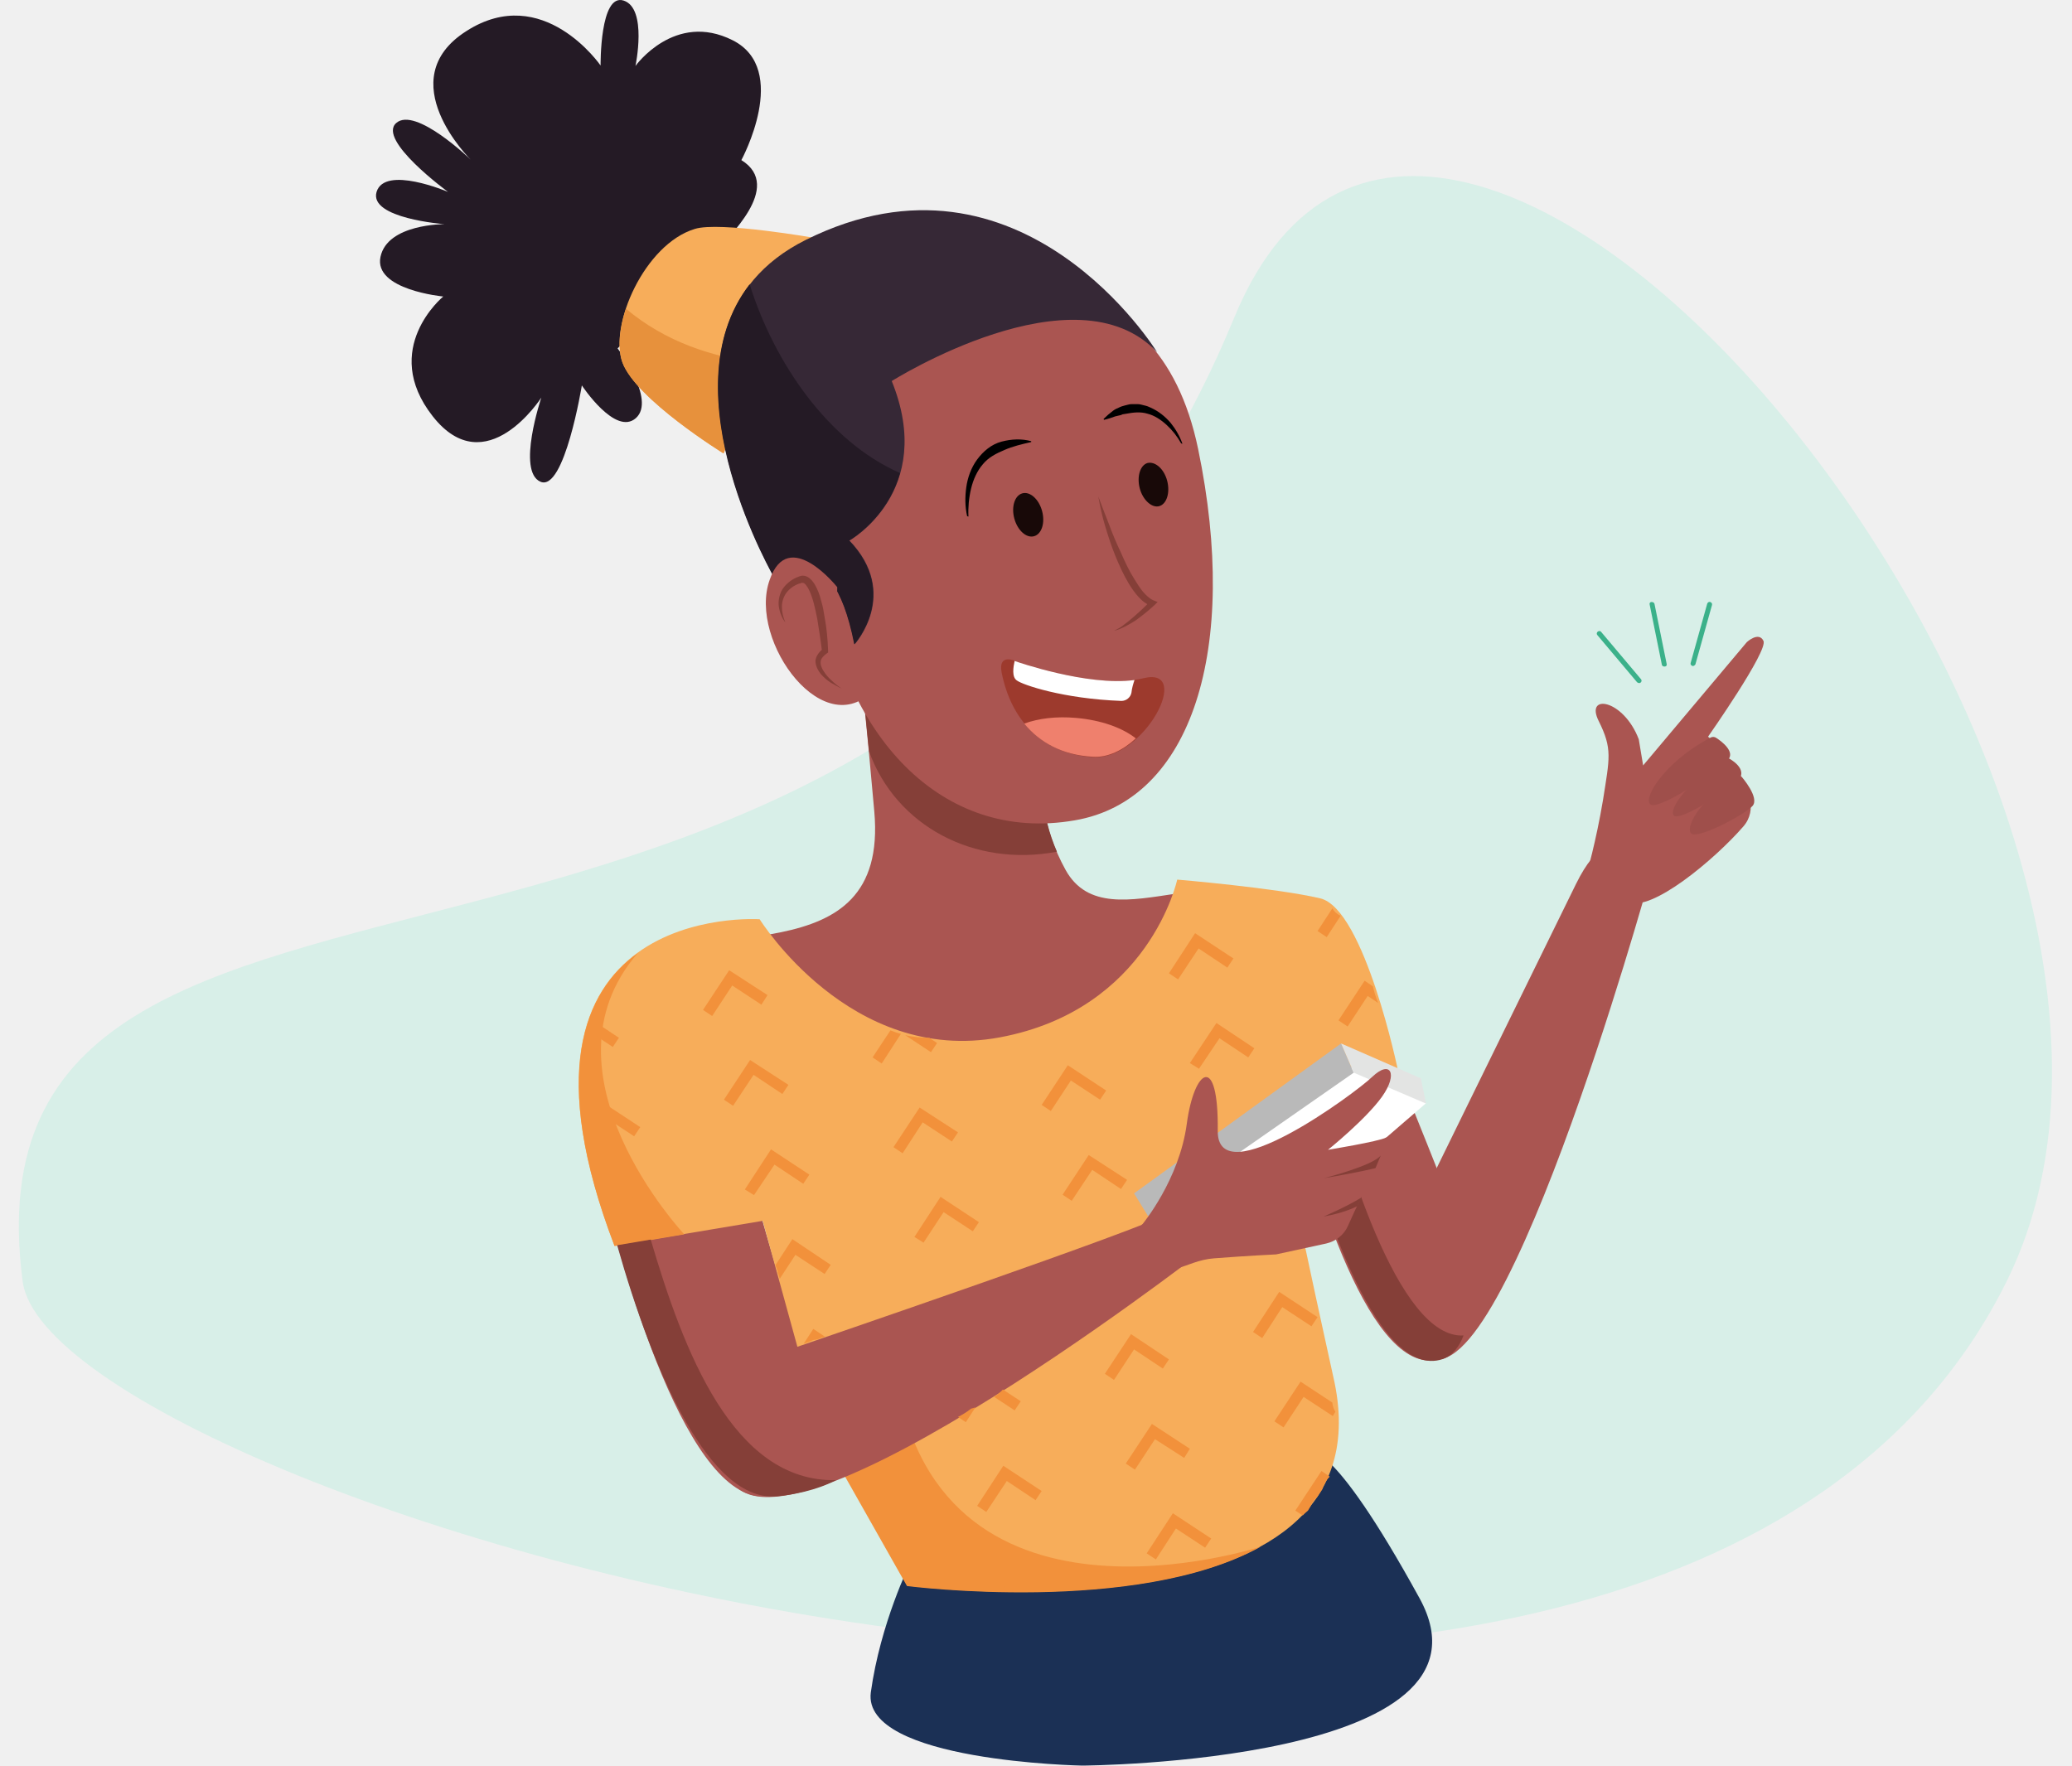
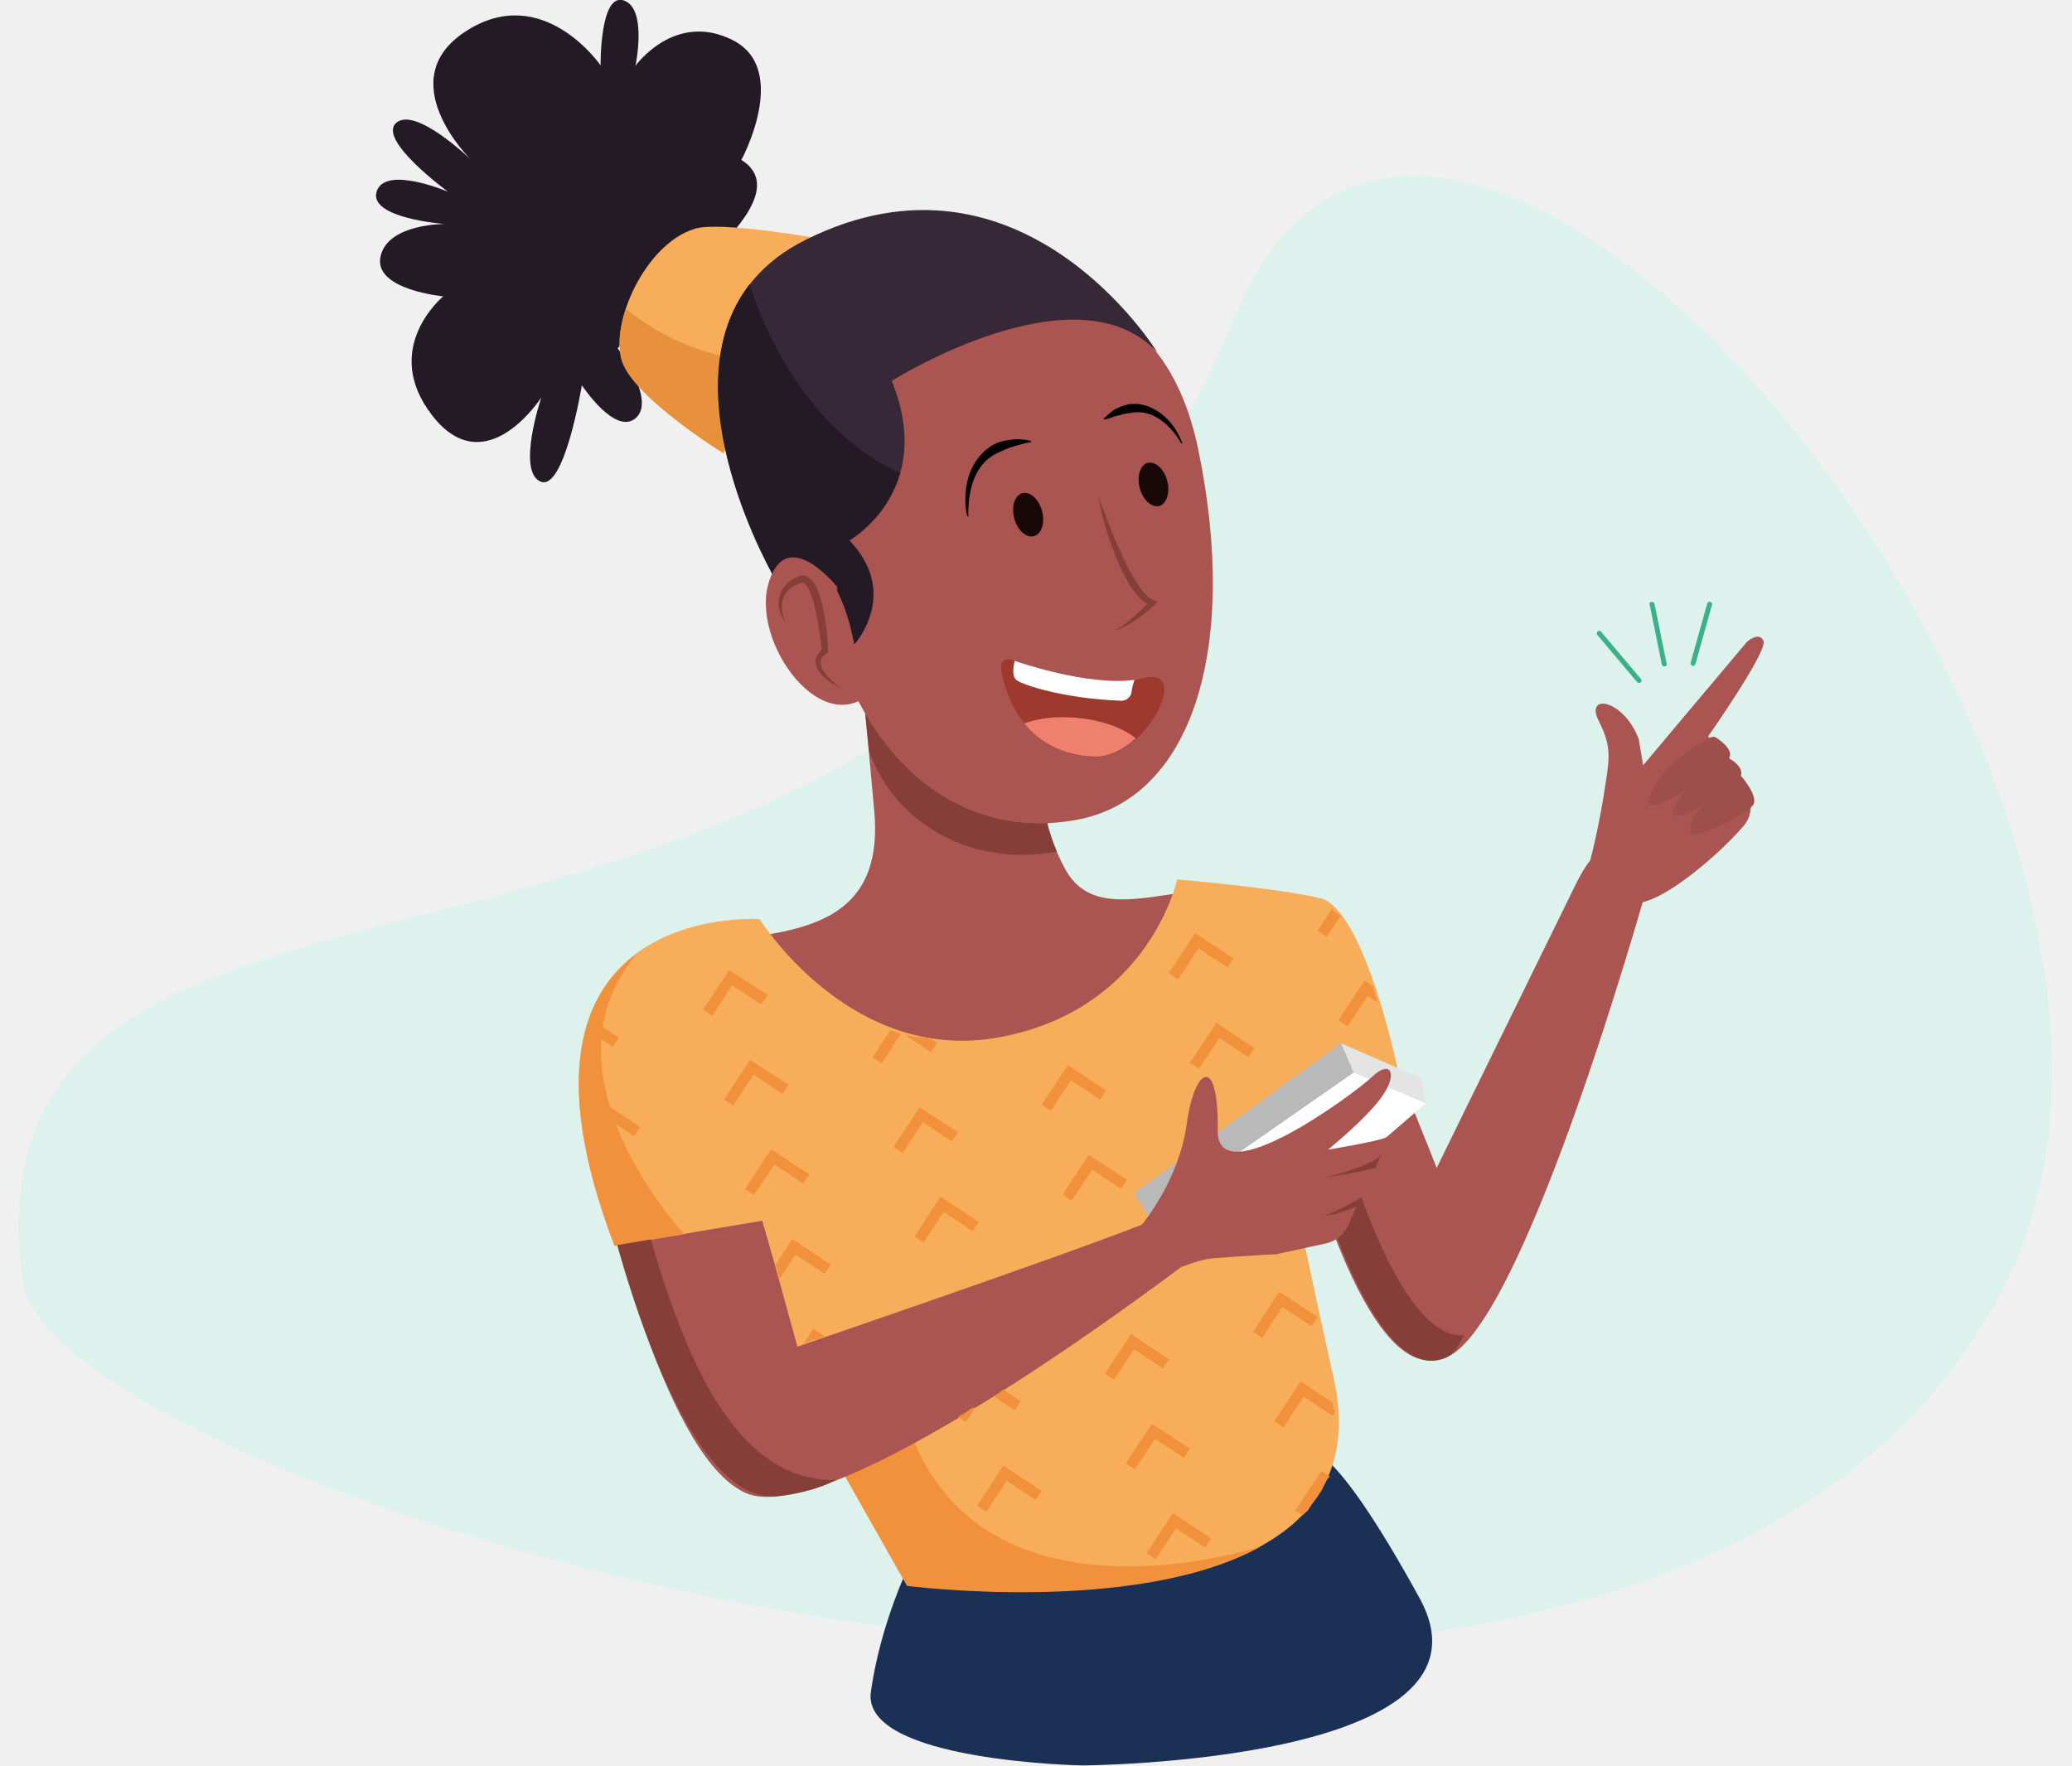
- <svg xmlns="http://www.w3.org/2000/svg" version="1.1" id="Camada_1" x="0px" y="0px" viewBox="0 0 475.4 405.136" style="enable-background:new 0 0 475.4 405.136;" xml:space="preserve">
+ <svg xmlns="http://www.w3.org/2000/svg" version="1.1" id="Camada_1" x="0px" y="0px" viewBox="0 0 475.4 405.1" style="enable-background:new 0 0 475.4 405.1;" xml:space="preserve">
  <style type="text/css">
- 	.st0{fill:#D8EFE8;}
+ 	.st0{fill:#DDF2EC;}
	.st1{fill:#1B3055;}
	.st2{fill:#AA5551;}
	.st3{fill:#853F38;}
	.st4{fill:#241A25;}
	.st5{fill:#F7AD5A;}
	.st6{fill:#E7913C;}
	.st7{fill:#362836;}
	.st8{fill:#180908;}
	.st9{fill:#9D3A2D;}
	.st10{fill:#EF806D;}
	.st11{fill:#FFFFFF;}
	.st12{fill:#F2913B;}
	.st13{fill:#B9B9B9;}
	.st14{fill:#E3E4E3;}
	.st15{fill:#3BB18A;}
	.st16{fill:#9F4F4B;}
</style>
-   <path class="st0" d="M5.2,294.036c-16.4-124.6,201.1-34.4,278-221.2  C331.1-43.364,516.3,181.436,460.4,294.036  C380.8,454.636,12,345.736,5.2,294.036z" />
-   <path class="st1" d="M208.8,358.736c0,0-6.8,13.7-9,29.6  c-2.1,15.9,48.5,16.8,48.5,16.8s98.2-0.5,77.4-38.4s-25.5-33.6-25.5-33.6  L208.8,358.736z" />
-   <path class="st2" d="M319.3,289.136c0,0,32.6-66.6,42.3-86.3  c9.7-19.7,16.7-0.7,16.7-0.7S342.9,329.536,326,309.836  C315.3,297.436,319.3,289.136,319.3,289.136z" />
-   <path class="st2" d="M319.9,243.736c0,0,14.9,36.9,16.3,41.1  s2.6,24.1-5.5,26.9c-15.9,5.5-29.7-39.4-35.9-66.7  S319.9,243.736,319.9,243.736z" />
-   <path class="st3" d="M302.1,239.336c-0.6-2.6-0.8-4.8-0.8-6.5  c-5.1-1-8.5,1.4-6.1,12.3c6.2,27.3,20.1,72.1,35.9,66.7  c2.2-0.8,3.7-2.8,4.7-5.4C320.9,307.336,308,265.336,302.1,239.336z" />
-   <path class="st2" d="M169.9,262.636c0,0,12.7,44.3,14.4,49.3  c1.6,4.9,3,27.7-6.3,30.9c-18.2,6.3-34.1-45.2-41.2-76.5  C129.6,234.936,169.9,262.636,169.9,262.636z" />
-   <path class="st4" d="M165.7,56.436c0.4-1.5,14.4-13.5,4.4-19.7c0,0,11.3-20.8-2-27.5  s-22.3,5.9-22.3,5.9s2.8-13.2-2.7-15s-5.3,14.9-5.3,14.9  S124.6-4.164,107,7.136c-17.6,11.2,1,29.5,1,29.5s-12.7-12.3-17.1-8.4  c-4.4,3.9,11.9,15.8,11.9,15.8s-14.5-6.2-16.4,0  c-1.8,6.1,15.6,7.4,15.6,7.4s-13.1-0.1-14.7,7.5  s14.4,9.1,14.4,9.1s-14.6,12-2.4,27.5  s24.9-4.3,24.9-4.3s-5.7,16.9-0.2,19.3  C129.5,112.936,133.5,88.436,133.5,88.436s7.7,11.7,12.4,7.5s-4.2-16-4.2-16  L165.7,56.436z" />
-   <path class="st5" d="M187.2,54.636c0,0-22.2-3.9-27.8-2.1  c-11.5,3.5-19.7,22.1-16.6,30.6s23.2,20.9,23.2,20.9L187.2,54.636z" />
-   <path class="st6" d="M143.6,70.836c-1.5,4.6-1.9,9.1-0.8,12.3  C145.9,91.636,166,104.036,166,104.036l8.9-20.7  C163.4,82.036,152.7,78.436,143.6,70.836z" />
-   <g>
-     <g>
-       <g>
-         <g>
-           <path class="st2" d="M261.3,267.036c-21.9,5.1-99.9-17.5-121.9-12.8      c-2.7-14.4-2.9-27.1,3.2-31.7c16.9-13,61.4,2.1,58-36.3      c-3.5-39.9-5.3-49.3-5.3-49.3l47.4,28.2c0,0-9.1,14.7,1.8,34.5      c10,18,39.7-8.1,52.8,13.8C267.3,223.936,292.4,259.736,261.3,267.036z" />
-           <path class="st3" d="M242.5,195.436c-19,3.6-36.9-5.9-43.1-23      c-2.7-28.3-4.1-35.4-4.1-35.4l47.4,28.2      C242.7,165.136,234.9,177.836,242.5,195.436z" />
-         </g>
-       </g>
-       <path class="st2" d="M224.8,67.736c0,0,40.6-10.6,50.1,35.3    c9.5,45.8-1.4,80.6-28.3,85.2c-30.5,5.3-53.5-19.3-58.5-56.5    C184.6,105.936,182.8,71.236,224.8,67.736z" />
-     </g>
-     <g>
-       <g>
-         <g>
-           <path class="st7" d="M178,133.036c0,0,12.5-13.3,18.1,14.8c0,0,10.5-11.6-1.2-23.8      c0,0,20-11.2,9.7-36.6c0,0,42.2-26.6,60.9-6.6      c0,0-31-50.5-80.6-25.8C144.1,75.336,178,133.036,178,133.036z" />
-         </g>
-       </g>
-       <g>
-         <g>
-           <path class="st4" d="M172,65.236c5.6,17.9,18,36.1,34.5,43.3      c-3,10.6-11.7,15.5-11.7,15.5C206.5,136.236,196,147.836,196,147.836      c-5.5-28-18.1-14.8-18.1-14.8S152.7,90.136,172,65.236z" />
-         </g>
-       </g>
-     </g>
-   </g>
-   <g>
-     <path class="st3" d="M252,113.936c0.8,2.2,1.7,4.4,2.5,6.5   c0.8,2.2,1.7,4.3,2.7,6.4c0.9,2.1,1.9,4.2,3.1,6.1   c0.6,1,1.2,1.9,1.9,2.8c0.7,0.8,1.5,1.6,2.4,2l1,0.4   l-0.7,0.7c-1.4,1.3-2.8,2.4-4.3,3.5c-0.8,0.5-1.6,1-2.4,1.4   s-1.7,0.8-2.6,1c0.8-0.4,1.6-0.8,2.3-1.4   c0.7-0.5,1.4-1.1,2.1-1.7c1.4-1.2,2.7-2.4,3.9-3.7   l0.3,1.1c-1.3-0.4-2.3-1.3-3.1-2.2   c-0.8-0.9-1.5-1.9-2.1-2.9c-1.2-2-2.2-4.2-3.1-6.4   c-0.9-2.2-1.6-4.4-2.3-6.7C252.9,118.536,252.4,116.236,252,113.936z   " />
-   </g>
-   <g>
-     <path class="st2" d="M201.1,157.536c0,0-9.7-6.8-9-22.8c0,0-11.2-14.1-15.5-1.7   C171.5,147.136,189.6,171.636,201.1,157.536z" />
-     <g>
-       <path class="st3" d="M193.2,158.036c-0.9-0.4-1.7-0.9-2.6-1.4    c-0.8-0.5-1.6-1.2-2.3-2c-0.6-0.8-1.2-1.8-1.2-3    c0.1-1.2,1-2.2,1.8-2.8l-0.3,0.6c-0.3-2.5-0.7-5-1.1-7.5    c-0.5-2.4-1-5-2.1-7c-0.3-0.5-0.6-0.9-0.9-1.1    c-0.2-0.1-0.3-0.1-0.5-0.1h-0.1l-0.2,0.1l-0.4,0.1    c-1.1,0.4-2.1,1.1-2.8,2s-1.1,2.1-1.1,3.3    c0,1.2,0.3,2.5,0.8,3.6c-0.8-1-1.3-2.3-1.5-3.6    c-0.2-1.3,0.1-2.8,0.8-4c0.8-1.2,1.9-2.1,3.2-2.7    l0.5-0.2c0.2-0.1,0.3-0.1,0.6-0.2c0.5-0.1,1,0,1.4,0.2    c0.8,0.4,1.3,1.1,1.7,1.7c0.7,1.2,1.2,2.5,1.5,3.8    c0.4,1.3,0.6,2.5,0.8,3.8c0.5,2.6,0.7,5.1,0.8,7.7v0.4    l-0.3,0.2c-0.7,0.5-1.3,1.1-1.4,1.8    c-0.1,0.7,0.2,1.6,0.7,2.3c0.5,0.8,1.1,1.5,1.8,2.1    C191.6,156.936,192.4,157.536,193.2,158.036z" />
-     </g>
-   </g>
-   <ellipse transform="matrix(0.9653934 -0.2607982 0.2607982 0.9653934 -22.64218 65.61297)" class="st8" cx="235.911" cy="118.123" rx="3.3" ry="5.1" />
-   <path class="st8" d="M267.8,110.336C268.5,113.036,267.7,115.636,266,116.136  s-3.8-1.4-4.5-4.1s0.1-5.3,1.8-5.8  C265.1,105.836,267.1,107.636,267.8,110.336z" />
-   <g>
-     <path d="M221.9,118.436c-0.5-2.2-0.5-4.4-0.2-6.6s1.1-4.5,2.5-6.4   s3.3-3.5,5.6-4.1s4.6-0.7,6.8-0.1v0.2   c-2.2,0.5-4.3,1-6.1,1.8c-1.9,0.8-3.7,1.7-5,3.3   c-1.3,1.5-2.2,3.5-2.7,5.6s-0.7,4.3-0.6,6.4L221.9,118.436z" />
-   </g>
-   <g>
-     <path d="M271,101.736c-0.9-1.6-2-3-3.3-4.2s-2.8-2.2-4.4-2.6   c-1.6-0.5-3.3-0.3-4.9,0l-0.6,0.1c-0.2,0-0.4,0.1-0.6,0.2   c-0.4,0.1-0.8,0.2-1.3,0.3c-0.8,0.3-1.7,0.6-2.6,0.8   l-0.1-0.2c0.7-0.7,1.4-1.3,2.2-1.9   c0.4-0.3,0.8-0.5,1.3-0.7c0.2-0.1,0.4-0.2,0.7-0.3   l0.7-0.2c0.5-0.1,1-0.3,1.5-0.3s1,0,1.5,0s1,0.2,1.5,0.3   c0.5,0.1,1,0.3,1.4,0.5c1.8,0.8,3.3,2,4.6,3.5   c1.2,1.5,2.1,3.1,2.7,4.8L271,101.736z" />
-   </g>
-   <path class="st9" d="M262.3,155.636c11.6-2.9,0.2,18.9-11.6,18.1  s-18.8-8.7-20.9-19.5c-0.8-4.5,3.3-2.5,3.3-2.5  S251.7,158.336,262.3,155.636z" />
-   <path class="st10" d="M246.9,164.736c-4.5-0.4-8.6,0.1-11.9,1.3  c3.6,4.4,8.8,7.2,15.6,7.6c3.6,0.3,7.2-1.6,10-4.2  C257.6,167.036,252.7,165.236,246.9,164.736z" />
-   <path class="st11" d="M260.3,156.036c-10.8,1.5-27.3-4.3-27.3-4.3  s-0.1,0-0.2-0.1c-0.3,1.4-0.7,3.7,0.5,4.5  c1.3,1,10.6,4.2,24,4.7c1.1,0,2.1-0.8,2.3-1.9  C259.7,157.936,260,156.936,260.3,156.036z" />
-   <path class="st5" d="M141,285.836l34-5.7l13.4,48.7l19.8,35  c0,0,110.5,14.2,98-46.6C306,316.036,292.4,255.836,294,255.336  c10-3.4,26.8-9.5,26.8-9.5s-7.7-37.3-17.9-39.7  s-32.8-4.3-32.8-4.3s-6.4,29.8-40.7,36.2  S174.3,210.936,174.3,210.936S110.6,206.536,141,285.836z" />
-   <path class="st12" d="M205.2,312.936c-0.8-6.9-12.2,6.8-18.9,8.5l2,7.5l19.8,35  c0,0,52.6,6.8,81.1-9C289.3,354.836,213.4,379.936,205.2,312.936z" />
-   <path class="st12" d="M157,283.236l-16,2.7c-15.2-39.8-6.8-58.5,5.3-67.2  C122.4,246.336,157,283.236,157,283.236z" />
-   <path class="st2" d="M172.7,312.536c0,0,69.7-23.7,90.1-31.8  c20.4-8.2,13,6.4,13,6.4s-105.2,81.4-109.3,48.6  C164.5,319.436,172.7,312.536,172.7,312.536z" />
-   <path class="st11" d="M290.2,281.736c1.2,0.1,2.3,0.3,3.3,0.5l33.7-29.1  l-13.2-9l-10.4,2.1l-39.8,31.6l9.7,9.3  C278.1,283.336,284.2,281.236,290.2,281.736z" />
-   <polygon class="st13" points="260.2,273.836 307.7,239.436 310.6,246.136 263.4,279.036   " />
-   <polygon class="st14" points="310.6,246.136 327.2,253.236 326,247.436 307.7,239.436 " />
-   <path class="st2" d="M262.1,280.936c0,0,8.5-10.2,10.2-23.1  c1.7-12.6,7.3-16.4,7.1,1.6c-0.2,14.9,31.7-8.7,35.4-12.3  c4.3-4.1,6-0.7,2.3,4.5s-12.4,12.2-12.4,12.2  S316.3,261.936,318,261.036c1.8-0.9-5,11.8-8.7,20.2  c-0.9,2.1-2.8,3.6-5,4.1l-11.5,2.5c0,0-6.4,0.3-14.2,0.9  c-7.1,0.5-10.7,5.9-14.2-1S262.1,280.936,262.1,280.936z" />
-   <path class="st3" d="M303.8,270.336c0,0,11.1-2.8,13-5.2l-1.2,2.9  C315.7,268.036,311.1,269.136,303.8,270.336z" />
-   <path class="st3" d="M312.3,274.836c-3.6,2.2-8.6,4.3-8.6,4.3  c3-0.5,5.8-1.4,7.8-2.4C311.6,276.136,312.2,275.436,312.3,274.836z" />
-   <path class="st3" d="M149.3,284.436l-7.7,1.3  c8.3,29.3,21.3,59.2,36.8,57.6c3.2-0.3,8.9-1.3,13.4-3.7  C168.1,340.136,156.8,309.836,149.3,284.436z" />
-   <g>
-     <g>
-       <g>
-         <g>
-           <path class="st12" d="M135.4,233.736c-0.1,0.8-0.3,1.6-0.7,2.6      l5.9,3.9l1.4-2.1L135.4,233.736z" />
-         </g>
-       </g>
-       <g>
-         <g>
-           <path class="st12" d="M138.1,252.836l-4,6.1c0.3,1.2,0.6,2.3,0.7,3.5      l4-6.1L145.5,260.736l1.4-2.1L138.1,252.836z" />
-         </g>
-       </g>
-       <g>
-         <g>
-           <path class="st12" d="M142.9,273.436l-3.9,6c0.4,1,0.8,2,1,3l3.6-5.5l6.7,4.4      l1.4-2.1L142.9,273.436z" />
-         </g>
-       </g>
-     </g>
-     <g>
-       <g>
-         <g>
-           <polygon class="st12" points="163.4,233.136 161.3,231.736 167.3,222.636       176.1,228.336 174.7,230.536 168,226.136     " />
-         </g>
-       </g>
-       <g>
-         <g>
-           <polygon class="st12" points="168.2,253.736 166.1,252.336 172.1,243.236       180.9,248.936 179.5,251.036 172.9,246.636     " />
-         </g>
-       </g>
-       <g>
-         <g>
-           <polygon class="st12" points="173,274.236 170.9,272.936 176.9,263.736 185.7,269.536       184.3,271.636 177.7,267.236     " />
-         </g>
-       </g>
-       <g>
-         <g>
-           <path class="st12" d="M181.8,284.336l-3.9,6c0.3,0.6,0.5,1.2,0.6,1.9      c0.2,0.4,0.3,0.8,0.4,1.2l3.6-5.5l6.7,4.4l1.4-2.1      L181.8,284.336z" />
-         </g>
-       </g>
-       <g>
-         <g>
-           <path class="st12" d="M186.8,307.436c0.1,0,0.1,0,0.2,0      c0.2,0,0.4-0.1,0.5-0.1c0.2-0.1,0.4-0.1,0.6-0.2      c0.4-0.2,0.8-0.3,1.2-0.4l-2.7-1.8l-2.2,3.4      c0.5-0.2,1.1-0.4,1.6-0.6C186.2,307.636,186.5,307.536,186.8,307.436z" />
-         </g>
-       </g>
-     </g>
-     <g>
-       <g>
-         <g>
-           <path class="st12" d="M204.3,236.436l-4.1,6.2l2.1,1.4l4.4-6.8      C205.9,237.036,205.1,236.736,204.3,236.436z" />
-           <path class="st12" d="M207.7,237.536l5.9,3.9l1.4-2.1l-1.8-1.2      C211.3,238.136,209.5,237.936,207.7,237.536z" />
-         </g>
-       </g>
-       <g>
-         <g>
-           <polygon class="st12" points="207.1,264.636 205,263.236 211,254.136 219.8,259.836       218.4,261.936 211.7,257.536     " />
-         </g>
-       </g>
-       <g>
-         <g>
-           <polygon class="st12" points="211.9,285.136 209.8,283.836 215.8,274.636       224.6,280.436 223.2,282.536 216.5,278.136     " />
-         </g>
-       </g>
-       <g>
-         <g>
-           <path class="st12" d="M228.1,320.536l4.7,3.1l1.4-2.1l-4.1-2.7      C229.5,319.536,228.8,320.036,228.1,320.536z" />
-           <path class="st12" d="M219.8,325.136l1.8,1.2l2.2-3.4      c-0.3,0.1-0.6,0.2-1,0.3      C221.8,324.036,220.8,324.636,219.8,325.136z" />
-         </g>
-       </g>
-       <g>
-         <g>
-           <polygon class="st12" points="226.3,346.936 224.2,345.536 230.2,336.336 239,342.136       237.6,344.236 231,339.836     " />
-         </g>
-       </g>
-       <g>
-         <g>
-           <path class="st12" d="M235.1,356.936l-5.3,8.1      c0.6-0.1,1.3-0.1,1.9-0.1c0.4,0,0.7,0,1.1,0.1l3-4.6      L242.5,364.836l1.4-2.1L235.1,356.936z" />
-         </g>
-       </g>
-     </g>
-     <g>
-       <g>
-         <g>
-           <polygon class="st12" points="241.1,254.936 239,253.536 245,244.436 253.8,250.236       252.4,252.336 245.7,247.936     " />
-         </g>
-       </g>
-       <g>
-         <g>
-           <polygon class="st12" points="245.9,275.536 243.8,274.136 249.8,265.036       258.6,270.736 257.2,272.836 250.6,268.436     " />
-         </g>
-       </g>
-       <g>
-         <g>
-           <polygon class="st12" points="255.6,316.636 253.5,315.236 259.5,306.136 268.2,311.936       266.8,314.036 260.2,309.636     " />
-         </g>
-       </g>
-       <g>
-         <g>
-           <polygon class="st12" points="260.4,337.236 258.3,335.836 264.3,326.736 273,332.436       271.7,334.536 265,330.236     " />
-         </g>
-       </g>
-       <g>
-         <g>
-           <polygon class="st12" points="265.2,357.836 263.1,356.436 269.1,347.236       277.9,353.036 276.5,355.136 269.8,350.736     " />
-         </g>
-       </g>
-     </g>
-     <g>
-       <g>
-         <g>
-           <polygon class="st12" points="270.3,224.736 268.2,223.336 274.2,214.136 283,219.936       281.6,222.036 275,217.636     " />
-         </g>
-       </g>
-       <g>
-         <g>
-           <polygon class="st12" points="275.1,245.236 273,243.936 279.1,234.736 287.8,240.536       286.4,242.636 279.8,238.236     " />
-         </g>
-       </g>
-       <g>
-         <g>
-           <polygon class="st12" points="289.6,307.036 287.5,305.636 293.5,296.436 302.3,302.236       300.9,304.336 294.2,299.936     " />
-         </g>
-       </g>
-       <g>
-         <g>
-           <path class="st12" d="M305.7,321.936v-0.1l-7.3-4.8l-6,9.1l2.1,1.4l4.6-7      l6.7,4.4l0.6-1C306,323.336,305.8,322.736,305.7,321.936z" />
-         </g>
-       </g>
-       <g>
-         <g>
-           <path class="st12" d="M300.1,346.636L300.1,346.636c0.4-0.6,0.7-1.2,1-1.8      c0.3-0.5,0.7-0.9,1.1-1.3l1.2-1.8      c0.1-0.3,0.2-0.7,0.5-1.2c0.3-0.7,0.7-1.2,1.2-1.7      l-1.9-1.3l-6,9.1l1.7,1.1      C299.2,347.436,299.6,347.036,300.1,346.636z" />
-         </g>
-       </g>
-     </g>
-     <g>
-       <g>
-         <g>
-           <path class="st12" d="M305.7,208.436l-3.4,5.2l2.1,1.4l3.2-4.9      C306.7,209.736,306.1,209.136,305.7,208.436z" />
-         </g>
-       </g>
-       <g>
-         <g>
-           <path class="st12" d="M315,226.336l-1.9-1.3l-6,9.1l2.1,1.4l4.6-7l2.4,1.6      C315.7,228.936,315.3,227.636,315,226.336z" />
-         </g>
-       </g>
-     </g>
-   </g>
-   <path class="st2" d="M364,200.736c0,0,2.2-7.6,3.8-17.2  c1.5-9.6,2.2-11.7-1-18.1s5.7-5,9.2,4.2l1,6l23.8-28.3  c0,0,2.7-2.5,3.8-0.3c1.2,2.2-12.7,22-12.7,22s14.7,13,8.1,20.6  s-21.3,19.9-26.5,17.3C368.2,204.236,364,200.736,364,200.736z" />
-   <g>
-     <g>
-       <path class="st15" d="M388.4,152.836C388.4,152.836,388.3,152.836,388.4,152.836    c-0.4-0.1-0.6-0.4-0.5-0.7l3.8-13.6    c0.1-0.3,0.4-0.5,0.7-0.4c0.3,0.1,0.5,0.4,0.4,0.7L389,152.436    C388.9,152.636,388.6,152.836,388.4,152.836z" />
-     </g>
-   </g>
-   <g>
-     <g>
-       <path class="st15" d="M381.8,152.936c-0.2,0-0.5-0.2-0.5-0.4L378.5,138.736    c-0.1-0.3,0.1-0.6,0.4-0.6s0.6,0.1,0.7,0.4l2.8,13.8    C382.5,152.636,382.3,152.936,382,152.936    C381.9,152.936,381.9,152.936,381.8,152.936z" />
-     </g>
-   </g>
-   <g>
-     <g>
-       <path class="st15" d="M376,156.736c-0.1,0-0.3-0.1-0.4-0.2L366.5,145.736    c-0.2-0.2-0.2-0.6,0.1-0.8c0.2-0.2,0.6-0.2,0.8,0.1    L376.5,155.836c0.2,0.2,0.2,0.6-0.1,0.8    C376.3,156.736,376.2,156.736,376,156.736z" />
-     </g>
-   </g>
-   <path class="st16" d="M392.5,169.236c0.4-0.2,0.9-0.2,1.3,0.1  c1.4,0.9,4.3,3.2,2.7,5c-2,2.3-14.4,10.7-17.4,10.4  C376.3,184.336,381.1,175.236,392.5,169.236z" />
-   <path class="st16" d="M396.7,174.036c0,0,4.8,2.5,1.9,5.2  c-1.9,1.8-11.5,8.3-14.1,8.1C382,187.036,386.4,179.336,396.7,174.036z" />
-   <path class="st16" d="M399.6,178.236c0,0,4.2,4.8,2.5,6.7S391,191.836,388.5,191.436  C386,191.136,389.4,183.036,399.6,178.236z" />
+   <path class="st0" d="M5.2,294c-16.4-124.6,201.1-34.4,278-221.2C331.1-43.4,516.3,181.4,460.4,294C380.8,454.6,12,345.7,5.2,294z" />
+   <path class="st1" d="M208.8,358.7c0,0-6.8,13.7-9,29.6c-2.1,15.9,48.5,16.8,48.5,16.8s98.2-0.5,77.4-38.4s-25.5-33.6-25.5-33.6  L208.8,358.7z" />
+   <path class="st2" d="M319.3,289.1c0,0,32.6-66.6,42.3-86.3c9.7-19.7,16.7-0.7,16.7-0.7S342.9,329.5,326,309.8  C315.3,297.4,319.3,289.1,319.3,289.1z" />
+   <path class="st2" d="M319.9,243.7c0,0,14.9,36.9,16.3,41.1s2.6,24.1-5.5,26.9c-15.9,5.5-29.7-39.4-35.9-66.7  S319.9,243.7,319.9,243.7z" />
+   <path class="st3" d="M302.1,239.3c-0.6-2.6-0.8-4.8-0.8-6.5c-5.1-1-8.5,1.4-6.1,12.3c6.2,27.3,20.1,72.1,35.9,66.7  c2.2-0.8,3.7-2.8,4.7-5.4C320.9,307.3,308,265.3,302.1,239.3z" />
+   <path class="st2" d="M169.9,262.6c0,0,12.7,44.3,14.4,49.3c1.6,4.9,3,27.7-6.3,30.9c-18.2,6.3-34.1-45.2-41.2-76.5  C129.6,234.9,169.9,262.6,169.9,262.6z" />
+   <path class="st4" d="M165.7,56.4c0.4-1.5,14.4-13.5,4.4-19.7c0,0,11.3-20.8-2-27.5s-22.3,5.9-22.3,5.9s2.8-13.2-2.7-15  S137.8,15,137.8,15S124.6-4.2,107,7.1c-17.6,11.2,1,29.5,1,29.5s-12.7-12.3-17.1-8.4C86.5,32.1,102.8,44,102.8,44s-14.5-6.2-16.4,0  c-1.8,6.1,15.6,7.4,15.6,7.4s-13.1-0.1-14.7,7.5s14.4,9.1,14.4,9.1s-14.6,12-2.4,27.5s24.9-4.3,24.9-4.3s-5.7,16.9-0.2,19.3  c5.5,2.4,9.5-22.1,9.5-22.1s7.7,11.7,12.4,7.5s-4.2-16-4.2-16L165.7,56.4z" />
+   <path class="st5" d="M187.2,54.6c0,0-22.2-3.9-27.8-2.1c-11.5,3.5-19.7,22.1-16.6,30.6S166,104,166,104L187.2,54.6z" />
+   <path class="st6" d="M143.6,70.8c-1.5,4.6-1.9,9.1-0.8,12.3C145.9,91.6,166,104,166,104l8.9-20.7C163.4,82,152.7,78.4,143.6,70.8z" />
+   <g>
+     <g>
+       <g>
+         <g>
+           <path class="st2" d="M261.3,267c-21.9,5.1-99.9-17.5-121.9-12.8c-2.7-14.4-2.9-27.1,3.2-31.7c16.9-13,61.4,2.1,58-36.3      c-3.5-39.9-5.3-49.3-5.3-49.3l47.4,28.2c0,0-9.1,14.7,1.8,34.5c10,18,39.7-8.1,52.8,13.8C267.3,223.9,292.4,259.7,261.3,267z" />
+           <path class="st3" d="M242.5,195.4c-19,3.6-36.9-5.9-43.1-23c-2.7-28.3-4.1-35.4-4.1-35.4l47.4,28.2      C242.7,165.1,234.9,177.8,242.5,195.4z" />
+         </g>
+       </g>
+       <path class="st2" d="M224.8,67.7c0,0,40.6-10.6,50.1,35.3c9.5,45.8-1.4,80.6-28.3,85.2c-30.5,5.3-53.5-19.3-58.5-56.5    C184.6,105.9,182.8,71.2,224.8,67.7z" />
+     </g>
+     <g>
+       <g>
+         <g>
+           <path class="st7" d="M178,133c0,0,12.5-13.3,18.1,14.8c0,0,10.5-11.6-1.2-23.8c0,0,20-11.2,9.7-36.6c0,0,42.2-26.6,60.9-6.6      c0,0-31-50.5-80.6-25.8C144.1,75.3,178,133,178,133z" />
+         </g>
+       </g>
+       <g>
+         <g>
+           <path class="st4" d="M172,65.2c5.6,17.9,18,36.1,34.5,43.3c-3,10.6-11.7,15.5-11.7,15.5c11.7,12.2,1.2,23.8,1.2,23.8      c-5.5-28-18.1-14.8-18.1-14.8S152.7,90.1,172,65.2z" />
+         </g>
+       </g>
+     </g>
+   </g>
+   <g>
+     <path class="st3" d="M252,113.9c0.8,2.2,1.7,4.4,2.5,6.5c0.8,2.2,1.7,4.3,2.7,6.4c0.9,2.1,1.9,4.2,3.1,6.1c0.6,1,1.2,1.9,1.9,2.8   c0.7,0.8,1.5,1.6,2.4,2l1,0.4l-0.7,0.7c-1.4,1.3-2.8,2.4-4.3,3.5c-0.8,0.5-1.6,1-2.4,1.4s-1.7,0.8-2.6,1c0.8-0.4,1.6-0.8,2.3-1.4   c0.7-0.5,1.4-1.1,2.1-1.7c1.4-1.2,2.7-2.4,3.9-3.7l0.3,1.1c-1.3-0.4-2.3-1.3-3.1-2.2c-0.8-0.9-1.5-1.9-2.1-2.9   c-1.2-2-2.2-4.2-3.1-6.4c-0.9-2.2-1.6-4.4-2.3-6.7C252.9,118.5,252.4,116.2,252,113.9z" />
+   </g>
+   <g>
+     <path class="st2" d="M201.1,157.5c0,0-9.7-6.8-9-22.8c0,0-11.2-14.1-15.5-1.7C171.5,147.1,189.6,171.6,201.1,157.5z" />
+     <g>
+       <path class="st3" d="M193.2,158c-0.9-0.4-1.7-0.9-2.6-1.4c-0.8-0.5-1.6-1.2-2.3-2c-0.6-0.8-1.2-1.8-1.2-3c0.1-1.2,1-2.2,1.8-2.8    l-0.3,0.6c-0.3-2.5-0.7-5-1.1-7.5c-0.5-2.4-1-5-2.1-7c-0.3-0.5-0.6-0.9-0.9-1.1c-0.2-0.1-0.3-0.1-0.5-0.1h-0.1l-0.2,0.1l-0.4,0.1    c-1.1,0.4-2.1,1.1-2.8,2s-1.1,2.1-1.1,3.3c0,1.2,0.3,2.5,0.8,3.6c-0.8-1-1.3-2.3-1.5-3.6c-0.2-1.3,0.1-2.8,0.8-4    c0.8-1.2,1.9-2.1,3.2-2.7l0.5-0.2c0.2-0.1,0.3-0.1,0.6-0.2c0.5-0.1,1,0,1.4,0.2c0.8,0.4,1.3,1.1,1.7,1.7c0.7,1.2,1.2,2.5,1.5,3.8    c0.4,1.3,0.6,2.5,0.8,3.8c0.5,2.6,0.7,5.1,0.8,7.7v0.4l-0.3,0.2c-0.7,0.5-1.3,1.1-1.4,1.8c-0.1,0.7,0.2,1.6,0.7,2.3    c0.5,0.8,1.1,1.5,1.8,2.1C191.6,156.9,192.4,157.5,193.2,158z" />
+     </g>
+   </g>
+   <ellipse transform="matrix(0.9654 -0.2608 0.2608 0.9654 -22.6422 65.613)" class="st8" cx="235.9" cy="118.1" rx="3.3" ry="5.1" />
+   <path class="st8" d="M267.8,110.3c0.7,2.7-0.1,5.3-1.8,5.8s-3.8-1.4-4.5-4.1s0.1-5.3,1.8-5.8C265.1,105.8,267.1,107.6,267.8,110.3z" />
+   <g>
+     <path d="M221.9,118.4c-0.5-2.2-0.5-4.4-0.2-6.6s1.1-4.5,2.5-6.4s3.3-3.5,5.6-4.1s4.6-0.7,6.8-0.1v0.2c-2.2,0.5-4.3,1-6.1,1.8   c-1.9,0.8-3.7,1.7-5,3.3c-1.3,1.5-2.2,3.5-2.7,5.6s-0.7,4.3-0.6,6.4L221.9,118.4z" />
+   </g>
+   <g>
+     <path d="M271,101.7c-0.9-1.6-2-3-3.3-4.2s-2.8-2.2-4.4-2.6c-1.6-0.5-3.3-0.3-4.9,0l-0.6,0.1c-0.2,0-0.4,0.1-0.6,0.2   c-0.4,0.1-0.8,0.2-1.3,0.3c-0.8,0.3-1.7,0.6-2.6,0.8l-0.1-0.2c0.7-0.7,1.4-1.3,2.2-1.9c0.4-0.3,0.8-0.5,1.3-0.7   c0.2-0.1,0.4-0.2,0.7-0.3l0.7-0.2c0.5-0.1,1-0.3,1.5-0.3s1,0,1.5,0s1,0.2,1.5,0.3c0.5,0.1,1,0.3,1.4,0.5c1.8,0.8,3.3,2,4.6,3.5   c1.2,1.5,2.1,3.1,2.7,4.8L271,101.7z" />
+   </g>
+   <path class="st9" d="M262.3,155.6c11.6-2.9,0.2,18.9-11.6,18.1s-18.8-8.7-20.9-19.5c-0.8-4.5,3.3-2.5,3.3-2.5  S251.7,158.3,262.3,155.6z" />
+   <path class="st10" d="M246.9,164.7c-4.5-0.4-8.6,0.1-11.9,1.3c3.6,4.4,8.8,7.2,15.6,7.6c3.6,0.3,7.2-1.6,10-4.2  C257.6,167,252.7,165.2,246.9,164.7z" />
+   <path class="st11" d="M260.3,156c-10.8,1.5-27.3-4.3-27.3-4.3s-0.1,0-0.2-0.1c-0.3,1.4-0.7,3.7,0.5,4.5c1.3,1,10.6,4.2,24,4.7  c1.1,0,2.1-0.8,2.3-1.9C259.7,157.9,260,156.9,260.3,156z" />
+   <path class="st5" d="M141,285.8l34-5.7l13.4,48.7l19.8,35c0,0,110.5,14.2,98-46.6c-0.2-1.2-13.8-61.4-12.2-61.9  c10-3.4,26.8-9.5,26.8-9.5s-7.7-37.3-17.9-39.7s-32.8-4.3-32.8-4.3s-6.4,29.8-40.7,36.2s-55.1-27.1-55.1-27.1S110.6,206.5,141,285.8  z" />
+   <path class="st12" d="M205.2,312.9c-0.8-6.9-12.2,6.8-18.9,8.5l2,7.5l19.8,35c0,0,52.6,6.8,81.1-9  C289.3,354.8,213.4,379.9,205.2,312.9z" />
+   <path class="st12" d="M157,283.2l-16,2.7c-15.2-39.8-6.8-58.5,5.3-67.2C122.4,246.3,157,283.2,157,283.2z" />
+   <path class="st2" d="M172.7,312.5c0,0,69.7-23.7,90.1-31.8c20.4-8.2,13,6.4,13,6.4s-105.2,81.4-109.3,48.6  C164.5,319.4,172.7,312.5,172.7,312.5z" />
+   <path class="st11" d="M290.2,281.7c1.2,0.1,2.3,0.3,3.3,0.5l33.7-29.1l-13.2-9l-10.4,2.1l-39.8,31.6l9.7,9.3  C278.1,283.3,284.2,281.2,290.2,281.7z" />
+   <polygon class="st13" points="260.2,273.8 307.7,239.4 310.6,246.1 263.4,279 " />
+   <polygon class="st14" points="310.6,246.1 327.2,253.2 326,247.4 307.7,239.4 " />
+   <path class="st2" d="M262.1,280.9c0,0,8.5-10.2,10.2-23.1c1.7-12.6,7.3-16.4,7.1,1.6c-0.2,14.9,31.7-8.7,35.4-12.3  c4.3-4.1,6-0.7,2.3,4.5s-12.4,12.2-12.4,12.2s11.6-1.9,13.3-2.8c1.8-0.9-5,11.8-8.7,20.2c-0.9,2.1-2.8,3.6-5,4.1l-11.5,2.5  c0,0-6.4,0.3-14.2,0.9c-7.1,0.5-10.7,5.9-14.2-1S262.1,280.9,262.1,280.9z" />
+   <path class="st3" d="M303.8,270.3c0,0,11.1-2.8,13-5.2l-1.2,2.9C315.7,268,311.1,269.1,303.8,270.3z" />
+   <path class="st3" d="M312.3,274.8c-3.6,2.2-8.6,4.3-8.6,4.3c3-0.5,5.8-1.4,7.8-2.4C311.6,276.1,312.2,275.4,312.3,274.8z" />
+   <path class="st3" d="M149.3,284.4l-7.7,1.3c8.3,29.3,21.3,59.2,36.8,57.6c3.2-0.3,8.9-1.3,13.4-3.7  C168.1,340.1,156.8,309.8,149.3,284.4z" />
+   <g>
+     <g>
+       <g>
+         <g>
+           <path class="st12" d="M135.4,233.7c-0.1,0.8-0.3,1.6-0.7,2.6l5.9,3.9l1.4-2.1L135.4,233.7z" />
+         </g>
+       </g>
+       <g>
+         <g>
+           <path class="st12" d="M138.1,252.8l-4,6.1c0.3,1.2,0.6,2.3,0.7,3.5l4-6.1l6.7,4.4l1.4-2.1L138.1,252.8z" />
+         </g>
+       </g>
+       <g>
+         <g>
+           <path class="st12" d="M142.9,273.4l-3.9,6c0.4,1,0.8,2,1,3l3.6-5.5l6.7,4.4l1.4-2.1L142.9,273.4z" />
+         </g>
+       </g>
+     </g>
+     <g>
+       <g>
+         <g>
+           <polygon class="st12" points="163.4,233.1 161.3,231.7 167.3,222.6 176.1,228.3 174.7,230.5 168,226.1     " />
+         </g>
+       </g>
+       <g>
+         <g>
+           <polygon class="st12" points="168.2,253.7 166.1,252.3 172.1,243.2 180.9,248.9 179.5,251 172.9,246.6     " />
+         </g>
+       </g>
+       <g>
+         <g>
+           <polygon class="st12" points="173,274.2 170.9,272.9 176.9,263.7 185.7,269.5 184.3,271.6 177.7,267.2     " />
+         </g>
+       </g>
+       <g>
+         <g>
+           <path class="st12" d="M181.8,284.3l-3.9,6c0.3,0.6,0.5,1.2,0.6,1.9c0.2,0.4,0.3,0.8,0.4,1.2l3.6-5.5l6.7,4.4l1.4-2.1      L181.8,284.3z" />
+         </g>
+       </g>
+       <g>
+         <g>
+           <path class="st12" d="M186.8,307.4c0.1,0,0.1,0,0.2,0c0.2,0,0.4-0.1,0.5-0.1c0.2-0.1,0.4-0.1,0.6-0.2c0.4-0.2,0.8-0.3,1.2-0.4      l-2.7-1.8l-2.2,3.4c0.5-0.2,1.1-0.4,1.6-0.6C186.2,307.6,186.5,307.5,186.8,307.4z" />
+         </g>
+       </g>
+     </g>
+     <g>
+       <g>
+         <g>
+           <path class="st12" d="M204.3,236.4l-4.1,6.2l2.1,1.4l4.4-6.8C205.9,237,205.1,236.7,204.3,236.4z" />
+           <path class="st12" d="M207.7,237.5l5.9,3.9l1.4-2.1l-1.8-1.2C211.3,238.1,209.5,237.9,207.7,237.5z" />
+         </g>
+       </g>
+       <g>
+         <g>
+           <polygon class="st12" points="207.1,264.6 205,263.2 211,254.1 219.8,259.8 218.4,261.9 211.7,257.5     " />
+         </g>
+       </g>
+       <g>
+         <g>
+           <polygon class="st12" points="211.9,285.1 209.8,283.8 215.8,274.6 224.6,280.4 223.2,282.5 216.5,278.1     " />
+         </g>
+       </g>
+       <g>
+         <g>
+           <path class="st12" d="M228.1,320.5l4.7,3.1l1.4-2.1l-4.1-2.7C229.5,319.5,228.8,320,228.1,320.5z" />
+           <path class="st12" d="M219.8,325.1l1.8,1.2l2.2-3.4c-0.3,0.1-0.6,0.2-1,0.3C221.8,324,220.8,324.6,219.8,325.1z" />
+         </g>
+       </g>
+       <g>
+         <g>
+           <polygon class="st12" points="226.3,346.9 224.2,345.5 230.2,336.3 239,342.1 237.6,344.2 231,339.8     " />
+         </g>
+       </g>
+       <g>
+         <g>
+           <path class="st12" d="M235.1,356.9l-5.3,8.1c0.6-0.1,1.3-0.1,1.9-0.1c0.4,0,0.7,0,1.1,0.1l3-4.6l6.7,4.4l1.4-2.1L235.1,356.9z" />
+         </g>
+       </g>
+     </g>
+     <g>
+       <g>
+         <g>
+           <polygon class="st12" points="241.1,254.9 239,253.5 245,244.4 253.8,250.2 252.4,252.3 245.7,247.9     " />
+         </g>
+       </g>
+       <g>
+         <g>
+           <polygon class="st12" points="245.9,275.5 243.8,274.1 249.8,265 258.6,270.7 257.2,272.8 250.6,268.4     " />
+         </g>
+       </g>
+       <g>
+         <g>
+           <polygon class="st12" points="255.6,316.6 253.5,315.2 259.5,306.1 268.2,311.9 266.8,314 260.2,309.6     " />
+         </g>
+       </g>
+       <g>
+         <g>
+           <polygon class="st12" points="260.4,337.2 258.3,335.8 264.3,326.7 273,332.4 271.7,334.5 265,330.2     " />
+         </g>
+       </g>
+       <g>
+         <g>
+           <polygon class="st12" points="265.2,357.8 263.1,356.4 269.1,347.2 277.9,353 276.5,355.1 269.8,350.7     " />
+         </g>
+       </g>
+     </g>
+     <g>
+       <g>
+         <g>
+           <polygon class="st12" points="270.3,224.7 268.2,223.3 274.2,214.1 283,219.9 281.6,222 275,217.6     " />
+         </g>
+       </g>
+       <g>
+         <g>
+           <polygon class="st12" points="275.1,245.2 273,243.9 279.1,234.7 287.8,240.5 286.4,242.6 279.8,238.2     " />
+         </g>
+       </g>
+       <g>
+         <g>
+           <polygon class="st12" points="289.6,307 287.5,305.6 293.5,296.4 302.3,302.2 300.9,304.3 294.2,299.9     " />
+         </g>
+       </g>
+       <g>
+         <g>
+           <path class="st12" d="M305.7,321.9v-0.1l-7.3-4.8l-6,9.1l2.1,1.4l4.6-7l6.7,4.4l0.6-1C306,323.3,305.8,322.7,305.7,321.9z" />
+         </g>
+       </g>
+       <g>
+         <g>
+           <path class="st12" d="M300.1,346.6L300.1,346.6c0.4-0.6,0.7-1.2,1-1.8c0.3-0.5,0.7-0.9,1.1-1.3l1.2-1.8c0.1-0.3,0.2-0.7,0.5-1.2      c0.3-0.7,0.7-1.2,1.2-1.7l-1.9-1.3l-6,9.1l1.7,1.1C299.2,347.4,299.6,347,300.1,346.6z" />
+         </g>
+       </g>
+     </g>
+     <g>
+       <g>
+         <g>
+           <path class="st12" d="M305.7,208.4l-3.4,5.2l2.1,1.4l3.2-4.9C306.7,209.7,306.1,209.1,305.7,208.4z" />
+         </g>
+       </g>
+       <g>
+         <g>
+           <path class="st12" d="M315,226.3l-1.9-1.3l-6,9.1l2.1,1.4l4.6-7l2.4,1.6C315.7,228.9,315.3,227.6,315,226.3z" />
+         </g>
+       </g>
+     </g>
+   </g>
+   <path class="st2" d="M364,200.7c0,0,2.2-7.6,3.8-17.2c1.5-9.6,2.2-11.7-1-18.1s5.7-5,9.2,4.2l1,6l23.8-28.3c0,0,2.7-2.5,3.8-0.3  c1.2,2.2-12.7,22-12.7,22s14.7,13,8.1,20.6s-21.3,19.9-26.5,17.3C368.2,204.2,364,200.7,364,200.7z" />
+   <g>
+     <g>
+       <path class="st15" d="M388.4,152.8C388.4,152.8,388.3,152.8,388.4,152.8c-0.4-0.1-0.6-0.4-0.5-0.7l3.8-13.6    c0.1-0.3,0.4-0.5,0.7-0.4c0.3,0.1,0.5,0.4,0.4,0.7l-3.8,13.6C388.9,152.6,388.6,152.8,388.4,152.8z" />
+     </g>
+   </g>
+   <g>
+     <g>
+       <path class="st15" d="M381.8,152.9c-0.2,0-0.5-0.2-0.5-0.4l-2.8-13.8c-0.1-0.3,0.1-0.6,0.4-0.6s0.6,0.1,0.7,0.4l2.8,13.8    c0.1,0.3-0.1,0.6-0.4,0.6C381.9,152.9,381.9,152.9,381.8,152.9z" />
+     </g>
+   </g>
+   <g>
+     <g>
+       <path class="st15" d="M376,156.7c-0.1,0-0.3-0.1-0.4-0.2l-9.1-10.8c-0.2-0.2-0.2-0.6,0.1-0.8c0.2-0.2,0.6-0.2,0.8,0.1l9.1,10.8    c0.2,0.2,0.2,0.6-0.1,0.8C376.3,156.7,376.2,156.7,376,156.7z" />
+     </g>
+   </g>
+   <path class="st16" d="M392.5,169.2c0.4-0.2,0.9-0.2,1.3,0.1c1.4,0.9,4.3,3.2,2.7,5c-2,2.3-14.4,10.7-17.4,10.4  C376.3,184.3,381.1,175.2,392.5,169.2z" />
+   <path class="st16" d="M396.7,174c0,0,4.8,2.5,1.9,5.2c-1.9,1.8-11.5,8.3-14.1,8.1C382,187,386.4,179.3,396.7,174z" />
+   <path class="st16" d="M399.6,178.2c0,0,4.2,4.8,2.5,6.7s-11.1,6.9-13.6,6.5C386,191.1,389.4,183,399.6,178.2z" />
</svg>
